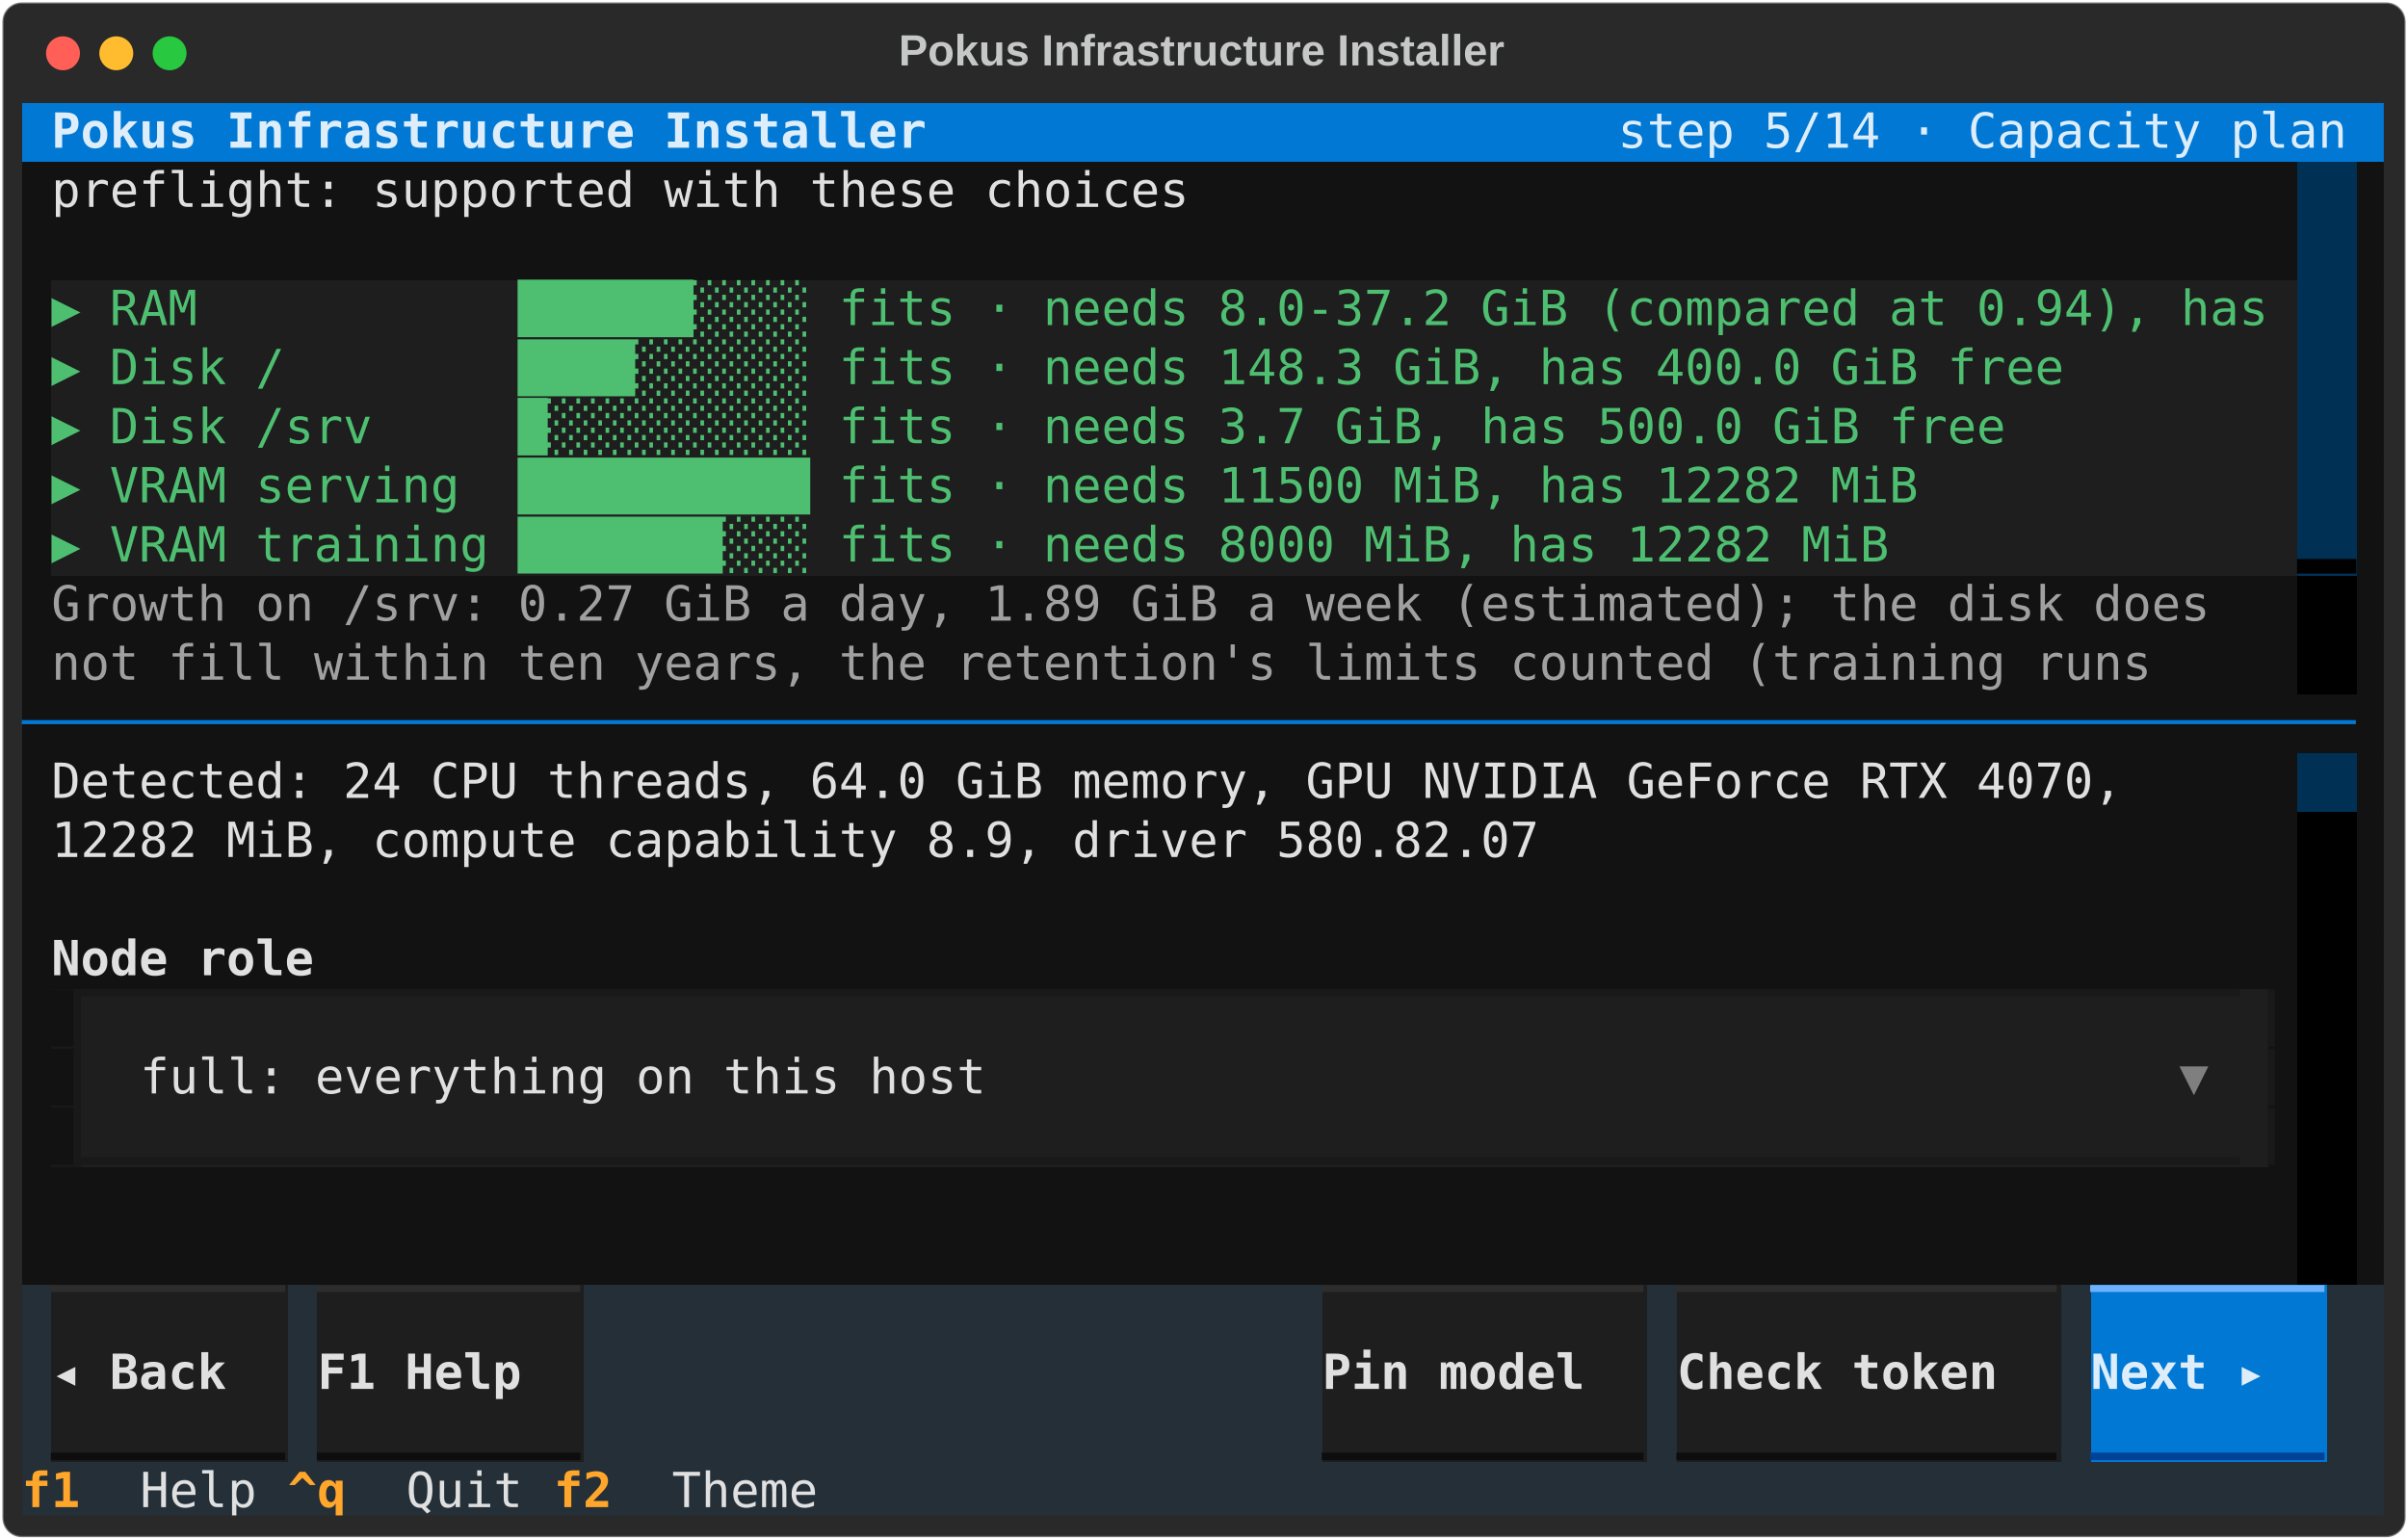
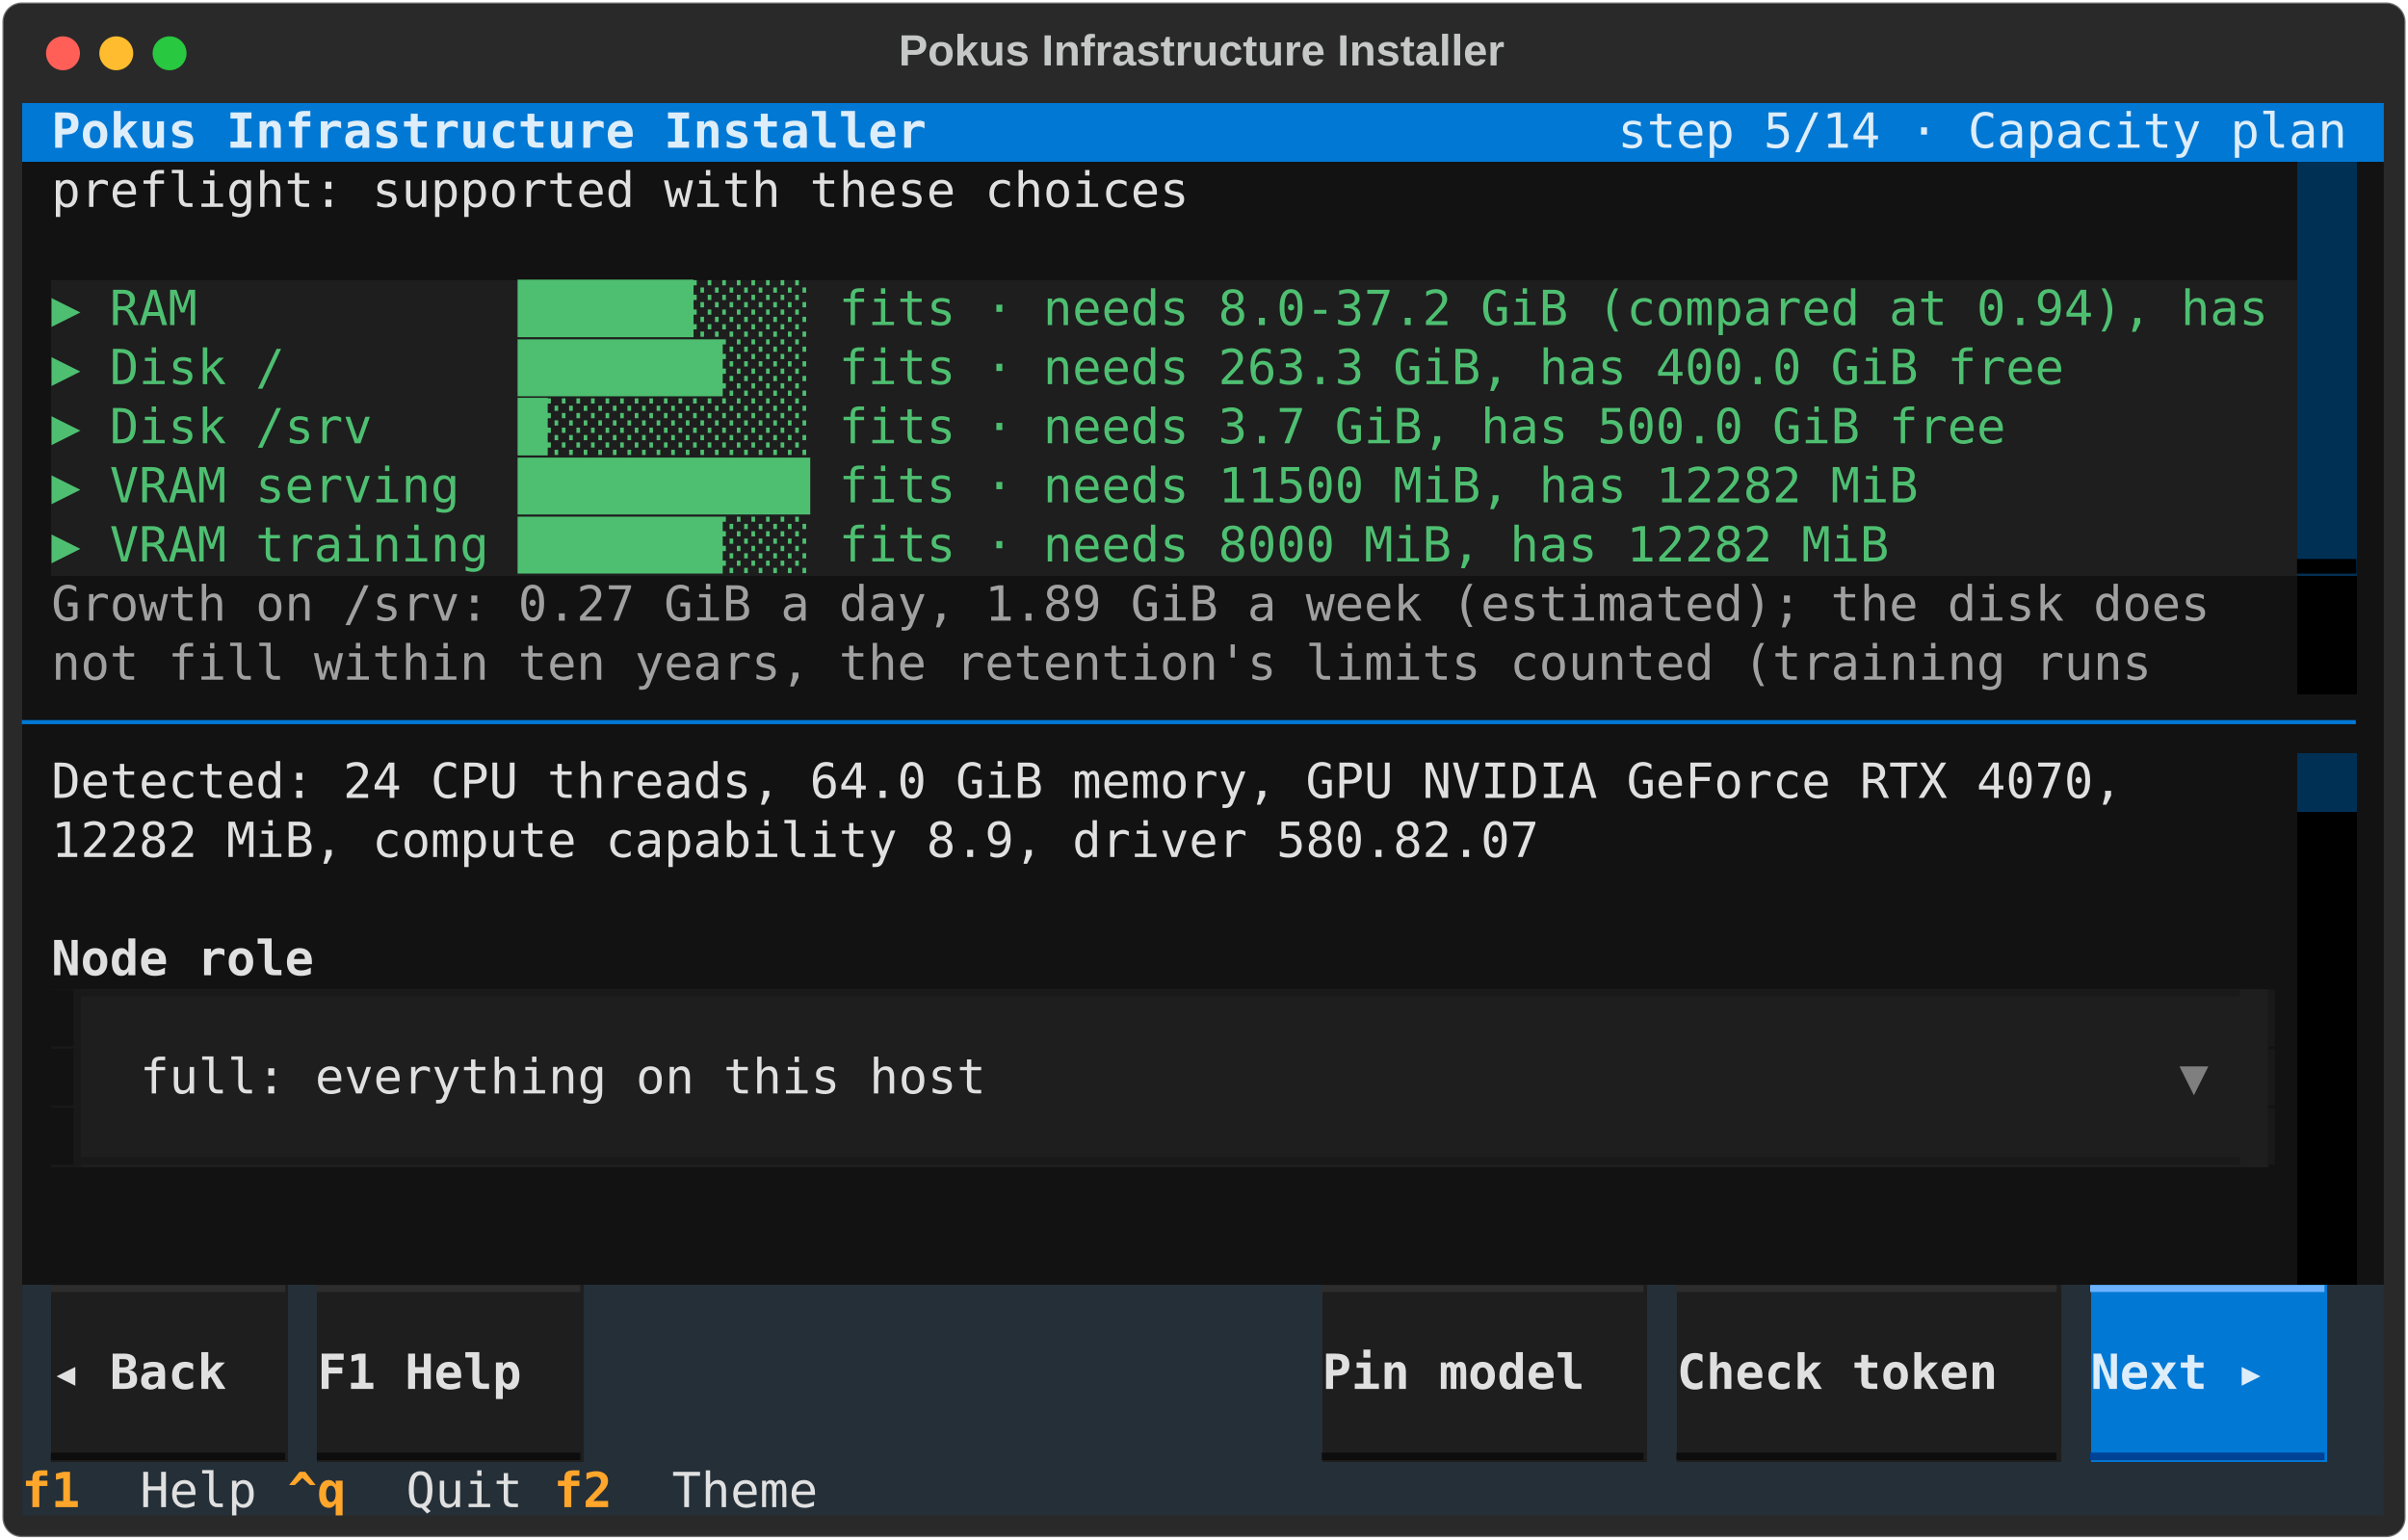
<svg xmlns="http://www.w3.org/2000/svg" class="rich-terminal" viewBox="0 0 994 635.6">
  <style>

    @font-face {
        font-family: "Fira Code";
        src: local("FiraCode-Regular"),
                url("https://cdnjs.cloudflare.com/ajax/libs/firacode/6.2.0/woff2/FiraCode-Regular.woff2") format("woff2"),
                url("https://cdnjs.cloudflare.com/ajax/libs/firacode/6.2.0/woff/FiraCode-Regular.woff") format("woff");
        font-style: normal;
        font-weight: 400;
    }
    @font-face {
        font-family: "Fira Code";
        src: local("FiraCode-Bold"),
                url("https://cdnjs.cloudflare.com/ajax/libs/firacode/6.2.0/woff2/FiraCode-Bold.woff2") format("woff2"),
                url("https://cdnjs.cloudflare.com/ajax/libs/firacode/6.2.0/woff/FiraCode-Bold.woff") format("woff");
        font-style: bold;
        font-weight: 700;
    }

    .terminal-matrix {
        font-family: Fira Code, monospace;
        font-size: 20px;
        line-height: 24.4px;
        font-variant-east-asian: full-width;
    }

    .terminal-title {
        font-size: 18px;
        font-weight: bold;
        font-family: arial;
    }

    .terminal-r1 { fill: #c5c8c6 }
.terminal-r2 { fill: #ddedf9;font-weight: bold }
.terminal-r3 { fill: #ddedf9 }
.terminal-r4 { fill: #e0e0e0 }
.terminal-r5 { fill: #121212 }
.terminal-r6 { fill: #4ebf71 }
.terminal-r7 { fill: #000000 }
.terminal-r8 { fill: #a0a0a0 }
.terminal-r9 { fill: #0178d4 }
.terminal-r10 { fill: #e0e0e0;font-weight: bold }
.terminal-r11 { fill: #191919 }
.terminal-r12 { fill: #7f7f7f }
.terminal-r13 { fill: #b93c5b }
.terminal-r14 { fill: #2d2d2d }
.terminal-r15 { fill: #6db2ff }
.terminal-r16 { fill: #0d0d0d }
.terminal-r17 { fill: #004295 }
.terminal-r18 { fill: #ffa62b;font-weight: bold }
    </style>
  <defs>
    <clipPath id="terminal-clip-terminal">
      <rect x="0" y="0" width="975.0" height="584.6" />
    </clipPath>
    <clipPath id="terminal-line-0">
      <rect x="0" y="1.5" width="976" height="24.65" />
    </clipPath>
    <clipPath id="terminal-line-1">
      <rect x="0" y="25.9" width="976" height="24.65" />
    </clipPath>
    <clipPath id="terminal-line-2">
      <rect x="0" y="50.3" width="976" height="24.65" />
    </clipPath>
    <clipPath id="terminal-line-3">
      <rect x="0" y="74.7" width="976" height="24.65" />
    </clipPath>
    <clipPath id="terminal-line-4">
      <rect x="0" y="99.1" width="976" height="24.65" />
    </clipPath>
    <clipPath id="terminal-line-5">
      <rect x="0" y="123.5" width="976" height="24.65" />
    </clipPath>
    <clipPath id="terminal-line-6">
      <rect x="0" y="147.9" width="976" height="24.65" />
    </clipPath>
    <clipPath id="terminal-line-7">
      <rect x="0" y="172.3" width="976" height="24.65" />
    </clipPath>
    <clipPath id="terminal-line-8">
      <rect x="0" y="196.7" width="976" height="24.65" />
    </clipPath>
    <clipPath id="terminal-line-9">
      <rect x="0" y="221.1" width="976" height="24.65" />
    </clipPath>
    <clipPath id="terminal-line-10">
      <rect x="0" y="245.5" width="976" height="24.65" />
    </clipPath>
    <clipPath id="terminal-line-11">
      <rect x="0" y="269.9" width="976" height="24.65" />
    </clipPath>
    <clipPath id="terminal-line-12">
      <rect x="0" y="294.3" width="976" height="24.65" />
    </clipPath>
    <clipPath id="terminal-line-13">
      <rect x="0" y="318.7" width="976" height="24.65" />
    </clipPath>
    <clipPath id="terminal-line-14">
      <rect x="0" y="343.1" width="976" height="24.65" />
    </clipPath>
    <clipPath id="terminal-line-15">
      <rect x="0" y="367.5" width="976" height="24.65" />
    </clipPath>
    <clipPath id="terminal-line-16">
      <rect x="0" y="391.9" width="976" height="24.65" />
    </clipPath>
    <clipPath id="terminal-line-17">
      <rect x="0" y="416.3" width="976" height="24.65" />
    </clipPath>
    <clipPath id="terminal-line-18">
      <rect x="0" y="440.7" width="976" height="24.65" />
    </clipPath>
    <clipPath id="terminal-line-19">
      <rect x="0" y="465.1" width="976" height="24.65" />
    </clipPath>
    <clipPath id="terminal-line-20">
      <rect x="0" y="489.5" width="976" height="24.65" />
    </clipPath>
    <clipPath id="terminal-line-21">
      <rect x="0" y="513.9" width="976" height="24.65" />
    </clipPath>
    <clipPath id="terminal-line-22">
      <rect x="0" y="538.3" width="976" height="24.65" />
    </clipPath>
  </defs>
  <rect fill="#292929" stroke="rgba(255,255,255,0.35)" stroke-width="1" x="1" y="1" width="992" height="633.6" rx="8" />
  <text class="terminal-title" fill="#c5c8c6" text-anchor="middle" x="496" y="27">Pokus Infrastructure Installer</text>
  <g transform="translate(26,22)">
    <circle cx="0" cy="0" r="7" fill="#ff5f57" />
    <circle cx="22" cy="0" r="7" fill="#febc2e" />
    <circle cx="44" cy="0" r="7" fill="#28c840" />
  </g>
  <g transform="translate(9, 41)" clip-path="url(#terminal-clip-terminal)">
    <rect fill="#0178d4" x="0" y="1.5" width="12.2" height="24.65" shape-rendering="crispEdges" />
    <rect fill="#0178d4" x="12.2" y="1.5" width="366" height="24.65" shape-rendering="crispEdges" />
    <rect fill="#0178d4" x="378.2" y="1.5" width="280.6" height="24.65" shape-rendering="crispEdges" />
    <rect fill="#0178d4" x="658.8" y="1.5" width="305" height="24.65" shape-rendering="crispEdges" />
    <rect fill="#0178d4" x="963.8" y="1.5" width="12.2" height="24.65" shape-rendering="crispEdges" />
    <rect fill="#121212" x="0" y="25.9" width="12.2" height="24.65" shape-rendering="crispEdges" />
    <rect fill="#121212" x="12.2" y="25.9" width="475.8" height="24.65" shape-rendering="crispEdges" />
    <rect fill="#121212" x="488" y="25.9" width="451.4" height="24.65" shape-rendering="crispEdges" />
    <rect fill="#003054" x="939.4" y="25.9" width="24.4" height="24.65" shape-rendering="crispEdges" />
    <rect fill="#121212" x="963.8" y="25.9" width="12.2" height="24.65" shape-rendering="crispEdges" />
    <rect fill="#121212" x="0" y="50.3" width="939.4" height="24.65" shape-rendering="crispEdges" />
    <rect fill="#003054" x="939.4" y="50.3" width="24.4" height="24.65" shape-rendering="crispEdges" />
    <rect fill="#121212" x="963.8" y="50.3" width="12.2" height="24.65" shape-rendering="crispEdges" />
    <rect fill="#121212" x="0" y="74.7" width="12.2" height="24.65" shape-rendering="crispEdges" />
    <rect fill="#1e1e1e" x="12.2" y="74.7" width="927.2" height="24.65" shape-rendering="crispEdges" />
    <rect fill="#003054" x="939.4" y="74.7" width="24.4" height="24.65" shape-rendering="crispEdges" />
    <rect fill="#121212" x="963.8" y="74.7" width="12.2" height="24.65" shape-rendering="crispEdges" />
    <rect fill="#121212" x="0" y="99.1" width="12.2" height="24.65" shape-rendering="crispEdges" />
    <rect fill="#1e1e1e" x="12.2" y="99.1" width="841.8" height="24.65" shape-rendering="crispEdges" />
    <rect fill="#1e1e1e" x="854" y="99.1" width="85.4" height="24.65" shape-rendering="crispEdges" />
    <rect fill="#003054" x="939.4" y="99.1" width="24.4" height="24.65" shape-rendering="crispEdges" />
    <rect fill="#121212" x="963.8" y="99.1" width="12.2" height="24.65" shape-rendering="crispEdges" />
    <rect fill="#121212" x="0" y="123.5" width="12.2" height="24.65" shape-rendering="crispEdges" />
    <rect fill="#1e1e1e" x="12.2" y="123.5" width="817.4" height="24.65" shape-rendering="crispEdges" />
    <rect fill="#1e1e1e" x="829.6" y="123.5" width="109.8" height="24.65" shape-rendering="crispEdges" />
    <rect fill="#003054" x="939.4" y="123.5" width="24.4" height="24.65" shape-rendering="crispEdges" />
    <rect fill="#121212" x="963.8" y="123.5" width="12.2" height="24.65" shape-rendering="crispEdges" />
    <rect fill="#121212" x="0" y="147.9" width="12.2" height="24.65" shape-rendering="crispEdges" />
    <rect fill="#1e1e1e" x="12.2" y="147.9" width="780.8" height="24.65" shape-rendering="crispEdges" />
    <rect fill="#1e1e1e" x="793" y="147.9" width="146.4" height="24.65" shape-rendering="crispEdges" />
    <rect fill="#003054" x="939.4" y="147.9" width="24.4" height="24.65" shape-rendering="crispEdges" />
    <rect fill="#121212" x="963.8" y="147.9" width="12.2" height="24.65" shape-rendering="crispEdges" />
    <rect fill="#121212" x="0" y="172.3" width="12.2" height="24.65" shape-rendering="crispEdges" />
    <rect fill="#1e1e1e" x="12.2" y="172.3" width="768.6" height="24.65" shape-rendering="crispEdges" />
    <rect fill="#1e1e1e" x="780.8" y="172.3" width="158.6" height="24.65" shape-rendering="crispEdges" />
    <rect fill="#003054" x="939.4" y="172.3" width="24.4" height="24.65" shape-rendering="crispEdges" />
    <rect fill="#121212" x="963.8" y="172.3" width="12.2" height="24.65" shape-rendering="crispEdges" />
    <rect fill="#121212" x="0" y="196.7" width="12.2" height="24.65" shape-rendering="crispEdges" />
    <rect fill="#121212" x="12.2" y="196.7" width="902.8" height="24.65" shape-rendering="crispEdges" />
    <rect fill="#121212" x="915" y="196.7" width="24.4" height="24.65" shape-rendering="crispEdges" />
    <rect fill="#000000" x="939.4" y="196.7" width="24.4" height="24.65" shape-rendering="crispEdges" />
    <rect fill="#121212" x="963.8" y="196.7" width="12.2" height="24.65" shape-rendering="crispEdges" />
    <rect fill="#121212" x="0" y="221.1" width="12.2" height="24.65" shape-rendering="crispEdges" />
    <rect fill="#121212" x="12.2" y="221.1" width="878.4" height="24.65" shape-rendering="crispEdges" />
    <rect fill="#121212" x="890.6" y="221.1" width="48.8" height="24.65" shape-rendering="crispEdges" />
    <rect fill="#000000" x="939.4" y="221.1" width="24.4" height="24.65" shape-rendering="crispEdges" />
    <rect fill="#121212" x="963.8" y="221.1" width="12.2" height="24.65" shape-rendering="crispEdges" />
    <rect fill="#121212" x="0" y="245.5" width="976" height="24.65" shape-rendering="crispEdges" />
    <rect fill="#121212" x="0" y="269.9" width="12.2" height="24.65" shape-rendering="crispEdges" />
    <rect fill="#121212" x="12.2" y="269.9" width="866.2" height="24.65" shape-rendering="crispEdges" />
    <rect fill="#121212" x="878.4" y="269.9" width="61" height="24.65" shape-rendering="crispEdges" />
    <rect fill="#003054" x="939.4" y="269.9" width="24.4" height="24.65" shape-rendering="crispEdges" />
    <rect fill="#121212" x="963.8" y="269.9" width="12.2" height="24.65" shape-rendering="crispEdges" />
    <rect fill="#121212" x="0" y="294.3" width="12.2" height="24.65" shape-rendering="crispEdges" />
    <rect fill="#121212" x="12.2" y="294.3" width="622.2" height="24.65" shape-rendering="crispEdges" />
    <rect fill="#121212" x="634.4" y="294.3" width="305" height="24.65" shape-rendering="crispEdges" />
    <rect fill="#000000" x="939.4" y="294.3" width="24.4" height="24.65" shape-rendering="crispEdges" />
    <rect fill="#121212" x="963.8" y="294.3" width="12.2" height="24.65" shape-rendering="crispEdges" />
    <rect fill="#121212" x="0" y="318.7" width="939.4" height="24.65" shape-rendering="crispEdges" />
    <rect fill="#000000" x="939.4" y="318.7" width="24.4" height="24.65" shape-rendering="crispEdges" />
    <rect fill="#121212" x="963.8" y="318.7" width="12.2" height="24.65" shape-rendering="crispEdges" />
    <rect fill="#121212" x="0" y="343.1" width="12.2" height="24.65" shape-rendering="crispEdges" />
    <rect fill="#121212" x="12.2" y="343.1" width="109.8" height="24.65" shape-rendering="crispEdges" />
    <rect fill="#121212" x="122" y="343.1" width="817.4" height="24.65" shape-rendering="crispEdges" />
    <rect fill="#000000" x="939.4" y="343.1" width="24.4" height="24.65" shape-rendering="crispEdges" />
    <rect fill="#121212" x="963.8" y="343.1" width="12.2" height="24.65" shape-rendering="crispEdges" />
    <rect fill="#121212" x="0" y="367.5" width="12.2" height="24.65" shape-rendering="crispEdges" />
    <rect fill="#191919" x="12.2" y="367.5" width="12.2" height="24.65" shape-rendering="crispEdges" />
    <rect fill="#1e1e1e" x="24.4" y="367.5" width="902.8" height="24.65" shape-rendering="crispEdges" />
    <rect fill="#121212" x="927.2" y="367.5" width="12.2" height="24.65" shape-rendering="crispEdges" />
    <rect fill="#000000" x="939.4" y="367.5" width="24.4" height="24.65" shape-rendering="crispEdges" />
    <rect fill="#121212" x="963.8" y="367.5" width="12.2" height="24.65" shape-rendering="crispEdges" />
    <rect fill="#121212" x="0" y="391.9" width="12.2" height="24.65" shape-rendering="crispEdges" />
    <rect fill="#191919" x="12.2" y="391.9" width="12.2" height="24.65" shape-rendering="crispEdges" />
    <rect fill="#1e1e1e" x="24.4" y="391.9" width="24.4" height="24.65" shape-rendering="crispEdges" />
    <rect fill="#1e1e1e" x="48.8" y="391.9" width="353.8" height="24.65" shape-rendering="crispEdges" />
    <rect fill="#1e1e1e" x="402.6" y="391.9" width="488" height="24.65" shape-rendering="crispEdges" />
    <rect fill="#1e1e1e" x="890.6" y="391.9" width="12.2" height="24.65" shape-rendering="crispEdges" />
    <rect fill="#1e1e1e" x="902.8" y="391.9" width="24.4" height="24.65" shape-rendering="crispEdges" />
    <rect fill="#121212" x="927.2" y="391.9" width="12.2" height="24.65" shape-rendering="crispEdges" />
    <rect fill="#000000" x="939.4" y="391.9" width="24.4" height="24.65" shape-rendering="crispEdges" />
    <rect fill="#121212" x="963.8" y="391.9" width="12.2" height="24.65" shape-rendering="crispEdges" />
    <rect fill="#121212" x="0" y="416.3" width="12.2" height="24.65" shape-rendering="crispEdges" />
    <rect fill="#191919" x="12.2" y="416.3" width="12.2" height="24.65" shape-rendering="crispEdges" />
    <rect fill="#1e1e1e" x="24.4" y="416.3" width="902.8" height="24.65" shape-rendering="crispEdges" />
    <rect fill="#121212" x="927.2" y="416.3" width="12.2" height="24.65" shape-rendering="crispEdges" />
    <rect fill="#000000" x="939.4" y="416.3" width="24.4" height="24.65" shape-rendering="crispEdges" />
    <rect fill="#121212" x="963.8" y="416.3" width="12.2" height="24.65" shape-rendering="crispEdges" />
    <rect fill="#121212" x="0" y="440.7" width="12.2" height="24.65" shape-rendering="crispEdges" />
    <rect fill="#121212" x="12.2" y="440.7" width="0" height="24.65" shape-rendering="crispEdges" />
    <rect fill="#121212" x="12.2" y="440.7" width="927.2" height="24.65" shape-rendering="crispEdges" />
    <rect fill="#000000" x="939.4" y="440.7" width="24.4" height="24.65" shape-rendering="crispEdges" />
    <rect fill="#121212" x="963.8" y="440.7" width="12.2" height="24.65" shape-rendering="crispEdges" />
    <rect fill="#121212" x="0" y="465.1" width="939.4" height="24.65" shape-rendering="crispEdges" />
    <rect fill="#000000" x="939.4" y="465.1" width="24.4" height="24.65" shape-rendering="crispEdges" />
    <rect fill="#121212" x="963.8" y="465.1" width="12.2" height="24.65" shape-rendering="crispEdges" />
    <rect fill="#242f38" x="0" y="489.5" width="12.2" height="24.65" shape-rendering="crispEdges" />
    <rect fill="#1e1e1e" x="12.2" y="489.5" width="97.6" height="24.65" shape-rendering="crispEdges" />
    <rect fill="#242f38" x="109.8" y="489.5" width="12.2" height="24.65" shape-rendering="crispEdges" />
    <rect fill="#1e1e1e" x="122" y="489.5" width="109.8" height="24.65" shape-rendering="crispEdges" />
    <rect fill="#242f38" x="231.8" y="489.5" width="12.2" height="24.65" shape-rendering="crispEdges" />
    <rect fill="#242f38" x="244" y="489.5" width="0" height="24.65" shape-rendering="crispEdges" />
    <rect fill="#242f38" x="244" y="489.5" width="292.8" height="24.65" shape-rendering="crispEdges" />
    <rect fill="#1e1e1e" x="536.8" y="489.5" width="134.2" height="24.65" shape-rendering="crispEdges" />
    <rect fill="#242f38" x="671" y="489.5" width="12.2" height="24.65" shape-rendering="crispEdges" />
    <rect fill="#1e1e1e" x="683.2" y="489.5" width="158.6" height="24.65" shape-rendering="crispEdges" />
    <rect fill="#242f38" x="841.8" y="489.5" width="12.2" height="24.65" shape-rendering="crispEdges" />
    <rect fill="#0178d4" x="854" y="489.5" width="97.6" height="24.65" shape-rendering="crispEdges" />
    <rect fill="#242f38" x="951.6" y="489.5" width="24.4" height="24.65" shape-rendering="crispEdges" />
    <rect fill="#242f38" x="0" y="513.9" width="12.2" height="24.65" shape-rendering="crispEdges" />
    <rect fill="#1e1e1e" x="12.2" y="513.9" width="97.6" height="24.65" shape-rendering="crispEdges" />
    <rect fill="#242f38" x="109.8" y="513.9" width="12.2" height="24.65" shape-rendering="crispEdges" />
    <rect fill="#1e1e1e" x="122" y="513.9" width="109.8" height="24.65" shape-rendering="crispEdges" />
    <rect fill="#242f38" x="231.8" y="513.9" width="305" height="24.65" shape-rendering="crispEdges" />
    <rect fill="#1e1e1e" x="536.8" y="513.9" width="134.2" height="24.65" shape-rendering="crispEdges" />
    <rect fill="#242f38" x="671" y="513.9" width="12.2" height="24.65" shape-rendering="crispEdges" />
    <rect fill="#1e1e1e" x="683.2" y="513.9" width="158.6" height="24.65" shape-rendering="crispEdges" />
    <rect fill="#242f38" x="841.8" y="513.9" width="12.2" height="24.65" shape-rendering="crispEdges" />
    <rect fill="#0178d4" x="854" y="513.9" width="97.6" height="24.65" shape-rendering="crispEdges" />
    <rect fill="#242f38" x="951.6" y="513.9" width="24.4" height="24.65" shape-rendering="crispEdges" />
    <rect fill="#242f38" x="0" y="538.3" width="12.2" height="24.65" shape-rendering="crispEdges" />
    <rect fill="#1e1e1e" x="12.2" y="538.3" width="97.6" height="24.65" shape-rendering="crispEdges" />
    <rect fill="#242f38" x="109.8" y="538.3" width="12.2" height="24.65" shape-rendering="crispEdges" />
    <rect fill="#1e1e1e" x="122" y="538.3" width="109.8" height="24.65" shape-rendering="crispEdges" />
    <rect fill="#242f38" x="231.8" y="538.3" width="305" height="24.65" shape-rendering="crispEdges" />
    <rect fill="#1e1e1e" x="536.8" y="538.3" width="134.2" height="24.65" shape-rendering="crispEdges" />
    <rect fill="#242f38" x="671" y="538.3" width="12.2" height="24.65" shape-rendering="crispEdges" />
    <rect fill="#1e1e1e" x="683.2" y="538.3" width="158.6" height="24.65" shape-rendering="crispEdges" />
    <rect fill="#242f38" x="841.8" y="538.3" width="12.2" height="24.65" shape-rendering="crispEdges" />
    <rect fill="#0178d4" x="854" y="538.3" width="97.6" height="24.65" shape-rendering="crispEdges" />
    <rect fill="#242f38" x="951.6" y="538.3" width="24.4" height="24.65" shape-rendering="crispEdges" />
    <rect fill="#242f38" x="0" y="562.7" width="48.8" height="24.65" shape-rendering="crispEdges" />
    <rect fill="#242f38" x="48.8" y="562.7" width="61" height="24.65" shape-rendering="crispEdges" />
    <rect fill="#242f38" x="109.8" y="562.7" width="48.8" height="24.65" shape-rendering="crispEdges" />
    <rect fill="#242f38" x="158.6" y="562.7" width="61" height="24.65" shape-rendering="crispEdges" />
    <rect fill="#242f38" x="219.6" y="562.7" width="48.8" height="24.65" shape-rendering="crispEdges" />
    <rect fill="#242f38" x="268.4" y="562.7" width="73.2" height="24.65" shape-rendering="crispEdges" />
    <rect fill="#242f38" x="341.6" y="562.7" width="634.4" height="24.65" shape-rendering="crispEdges" />
    <g class="terminal-matrix">
      <text class="terminal-r2" x="12.2" y="20" textLength="366" clip-path="url(#terminal-line-0)">Pokus Infrastructure Installer</text>
      <text class="terminal-r3" x="658.8" y="20" textLength="305" clip-path="url(#terminal-line-0)">step 5/14 · Capacity plan</text>
      <text class="terminal-r1" x="976" y="20" textLength="12.2" clip-path="url(#terminal-line-0)">
</text>
      <text class="terminal-r4" x="12.2" y="44.4" textLength="475.8" clip-path="url(#terminal-line-1)">preflight: supported with these choices</text>
      <text class="terminal-r1" x="976" y="44.4" textLength="12.2" clip-path="url(#terminal-line-1)">
</text>
      <text class="terminal-r1" x="976" y="68.8" textLength="12.2" clip-path="url(#terminal-line-2)">
</text>
      <text class="terminal-r6" x="12.2" y="93.2" textLength="927.2" clip-path="url(#terminal-line-3)">▶ RAM           ██████░░░░ fits · needs 8.0-37.2 GiB (compared at 0.94), has</text>
      <text class="terminal-r1" x="976" y="93.2" textLength="12.2" clip-path="url(#terminal-line-3)">
</text>
-       <text class="terminal-r6" x="12.2" y="117.6" textLength="841.8" clip-path="url(#terminal-line-4)">▶ Disk /        ████░░░░░░ fits · needs 148.3 GiB, has 400.0 GiB free</text>
+       <text class="terminal-r6" x="12.2" y="117.6" textLength="841.8" clip-path="url(#terminal-line-4)">▶ Disk /        ███████░░░ fits · needs 263.3 GiB, has 400.0 GiB free</text>
      <text class="terminal-r1" x="976" y="117.6" textLength="12.2" clip-path="url(#terminal-line-4)">
</text>
      <text class="terminal-r6" x="12.2" y="142" textLength="817.4" clip-path="url(#terminal-line-5)">▶ Disk /srv     █░░░░░░░░░ fits · needs 3.7 GiB, has 500.0 GiB free</text>
      <text class="terminal-r1" x="976" y="142" textLength="12.2" clip-path="url(#terminal-line-5)">
</text>
      <text class="terminal-r6" x="12.2" y="166.4" textLength="780.8" clip-path="url(#terminal-line-6)">▶ VRAM serving  ██████████ fits · needs 11500 MiB, has 12282 MiB</text>
      <text class="terminal-r1" x="976" y="166.4" textLength="12.2" clip-path="url(#terminal-line-6)">
</text>
      <text class="terminal-r6" x="12.2" y="190.8" textLength="768.6" clip-path="url(#terminal-line-7)">▶ VRAM training ███████░░░ fits · needs 8000 MiB, has 12282 MiB</text>
      <text class="terminal-r7" x="939.4" y="190.8" textLength="24.4" clip-path="url(#terminal-line-7)">▂▂</text>
      <text class="terminal-r1" x="976" y="190.8" textLength="12.2" clip-path="url(#terminal-line-7)">
</text>
      <text class="terminal-r8" x="12.2" y="215.2" textLength="902.8" clip-path="url(#terminal-line-8)">Growth on /srv: 0.27 GiB a day, 1.89 GiB a week (estimated); the disk does</text>
      <text class="terminal-r1" x="976" y="215.2" textLength="12.2" clip-path="url(#terminal-line-8)">
</text>
      <text class="terminal-r8" x="12.2" y="239.6" textLength="878.4" clip-path="url(#terminal-line-9)">not fill within ten years, the retention's limits counted (training runs</text>
      <text class="terminal-r1" x="976" y="239.6" textLength="12.2" clip-path="url(#terminal-line-9)">
</text>
      <text class="terminal-r9" x="0" y="264" textLength="976" clip-path="url(#terminal-line-10)">────────────────────────────────────────────────────────────────────────────────</text>
      <text class="terminal-r1" x="976" y="264" textLength="12.2" clip-path="url(#terminal-line-10)">
</text>
      <text class="terminal-r4" x="12.2" y="288.4" textLength="866.2" clip-path="url(#terminal-line-11)">Detected: 24 CPU threads, 64.0 GiB memory, GPU NVIDIA GeForce RTX 4070,</text>
      <text class="terminal-r1" x="976" y="288.4" textLength="12.2" clip-path="url(#terminal-line-11)">
</text>
      <text class="terminal-r4" x="12.2" y="312.8" textLength="622.2" clip-path="url(#terminal-line-12)">12282 MiB, compute capability 8.9, driver 580.82.07</text>
      <text class="terminal-r1" x="976" y="312.8" textLength="12.2" clip-path="url(#terminal-line-12)">
</text>
      <text class="terminal-r1" x="976" y="337.2" textLength="12.2" clip-path="url(#terminal-line-13)">
</text>
      <text class="terminal-r10" x="12.2" y="361.6" textLength="109.8" clip-path="url(#terminal-line-14)">Node role</text>
      <text class="terminal-r1" x="976" y="361.6" textLength="12.2" clip-path="url(#terminal-line-14)">
</text>
      <text class="terminal-r5" x="12.2" y="386" textLength="12.2" clip-path="url(#terminal-line-15)">▊</text>
      <text class="terminal-r11" x="24.4" y="386" textLength="902.8" clip-path="url(#terminal-line-15)">▔▔▔▔▔▔▔▔▔▔▔▔▔▔▔▔▔▔▔▔▔▔▔▔▔▔▔▔▔▔▔▔▔▔▔▔▔▔▔▔▔▔▔▔▔▔▔▔▔▔▔▔▔▔▔▔▔▔▔▔▔▔▔▔▔▔▔▔▔▔▔▔▔▔</text>
      <text class="terminal-r11" x="927.2" y="386" textLength="12.2" clip-path="url(#terminal-line-15)">▎</text>
      <text class="terminal-r1" x="976" y="386" textLength="12.2" clip-path="url(#terminal-line-15)">
</text>
      <text class="terminal-r5" x="12.2" y="410.4" textLength="12.2" clip-path="url(#terminal-line-16)">▊</text>
      <text class="terminal-r4" x="48.8" y="410.4" textLength="353.8" clip-path="url(#terminal-line-16)">full: everything on this host</text>
      <text class="terminal-r12" x="890.6" y="410.4" textLength="12.2" clip-path="url(#terminal-line-16)">▼</text>
      <text class="terminal-r11" x="927.2" y="410.4" textLength="12.2" clip-path="url(#terminal-line-16)">▎</text>
      <text class="terminal-r1" x="976" y="410.4" textLength="12.2" clip-path="url(#terminal-line-16)">
</text>
      <text class="terminal-r5" x="12.2" y="434.8" textLength="12.2" clip-path="url(#terminal-line-17)">▊</text>
      <text class="terminal-r11" x="24.4" y="434.8" textLength="902.8" clip-path="url(#terminal-line-17)">▁▁▁▁▁▁▁▁▁▁▁▁▁▁▁▁▁▁▁▁▁▁▁▁▁▁▁▁▁▁▁▁▁▁▁▁▁▁▁▁▁▁▁▁▁▁▁▁▁▁▁▁▁▁▁▁▁▁▁▁▁▁▁▁▁▁▁▁▁▁▁▁▁▁</text>
      <text class="terminal-r11" x="927.2" y="434.8" textLength="12.2" clip-path="url(#terminal-line-17)">▎</text>
      <text class="terminal-r1" x="976" y="434.8" textLength="12.2" clip-path="url(#terminal-line-17)">
</text>
      <text class="terminal-r1" x="976" y="459.2" textLength="12.2" clip-path="url(#terminal-line-18)">
</text>
      <text class="terminal-r1" x="976" y="483.6" textLength="12.2" clip-path="url(#terminal-line-19)">
</text>
      <text class="terminal-r14" x="12.2" y="508" textLength="97.6" clip-path="url(#terminal-line-20)">▔▔▔▔▔▔▔▔</text>
      <text class="terminal-r14" x="122" y="508" textLength="109.8" clip-path="url(#terminal-line-20)">▔▔▔▔▔▔▔▔▔</text>
      <text class="terminal-r14" x="536.8" y="508" textLength="134.2" clip-path="url(#terminal-line-20)">▔▔▔▔▔▔▔▔▔▔▔</text>
      <text class="terminal-r14" x="683.2" y="508" textLength="158.6" clip-path="url(#terminal-line-20)">▔▔▔▔▔▔▔▔▔▔▔▔▔</text>
      <text class="terminal-r15" x="854" y="508" textLength="97.6" clip-path="url(#terminal-line-20)">▔▔▔▔▔▔▔▔</text>
      <text class="terminal-r1" x="976" y="508" textLength="12.2" clip-path="url(#terminal-line-20)">
</text>
      <text class="terminal-r10" x="12.2" y="532.4" textLength="97.6" clip-path="url(#terminal-line-21)"> ◂ Back </text>
      <text class="terminal-r10" x="122" y="532.4" textLength="109.8" clip-path="url(#terminal-line-21)"> F1 Help </text>
      <text class="terminal-r10" x="536.8" y="532.4" textLength="134.2" clip-path="url(#terminal-line-21)"> Pin model </text>
      <text class="terminal-r10" x="683.2" y="532.4" textLength="158.6" clip-path="url(#terminal-line-21)"> Check token </text>
      <text class="terminal-r2" x="854" y="532.4" textLength="97.6" clip-path="url(#terminal-line-21)"> Next ▸ </text>
      <text class="terminal-r1" x="976" y="532.4" textLength="12.2" clip-path="url(#terminal-line-21)">
</text>
      <text class="terminal-r16" x="12.2" y="556.8" textLength="97.6" clip-path="url(#terminal-line-22)">▁▁▁▁▁▁▁▁</text>
      <text class="terminal-r16" x="122" y="556.8" textLength="109.8" clip-path="url(#terminal-line-22)">▁▁▁▁▁▁▁▁▁</text>
      <text class="terminal-r16" x="536.8" y="556.8" textLength="134.2" clip-path="url(#terminal-line-22)">▁▁▁▁▁▁▁▁▁▁▁</text>
      <text class="terminal-r16" x="683.2" y="556.8" textLength="158.6" clip-path="url(#terminal-line-22)">▁▁▁▁▁▁▁▁▁▁▁▁▁</text>
      <text class="terminal-r17" x="854" y="556.8" textLength="97.6" clip-path="url(#terminal-line-22)">▁▁▁▁▁▁▁▁</text>
      <text class="terminal-r1" x="976" y="556.8" textLength="12.2" clip-path="url(#terminal-line-22)">
</text>
      <text class="terminal-r18" x="0" y="581.2" textLength="48.8" clip-path="url(#terminal-line-23)"> f1 </text>
      <text class="terminal-r4" x="48.8" y="581.2" textLength="61" clip-path="url(#terminal-line-23)">Help </text>
      <text class="terminal-r18" x="109.8" y="581.2" textLength="48.8" clip-path="url(#terminal-line-23)"> ^q </text>
      <text class="terminal-r4" x="158.6" y="581.2" textLength="61" clip-path="url(#terminal-line-23)">Quit </text>
      <text class="terminal-r18" x="219.6" y="581.2" textLength="48.8" clip-path="url(#terminal-line-23)"> f2 </text>
      <text class="terminal-r4" x="268.4" y="581.2" textLength="73.2" clip-path="url(#terminal-line-23)">Theme </text>
    </g>
  </g>
</svg>
